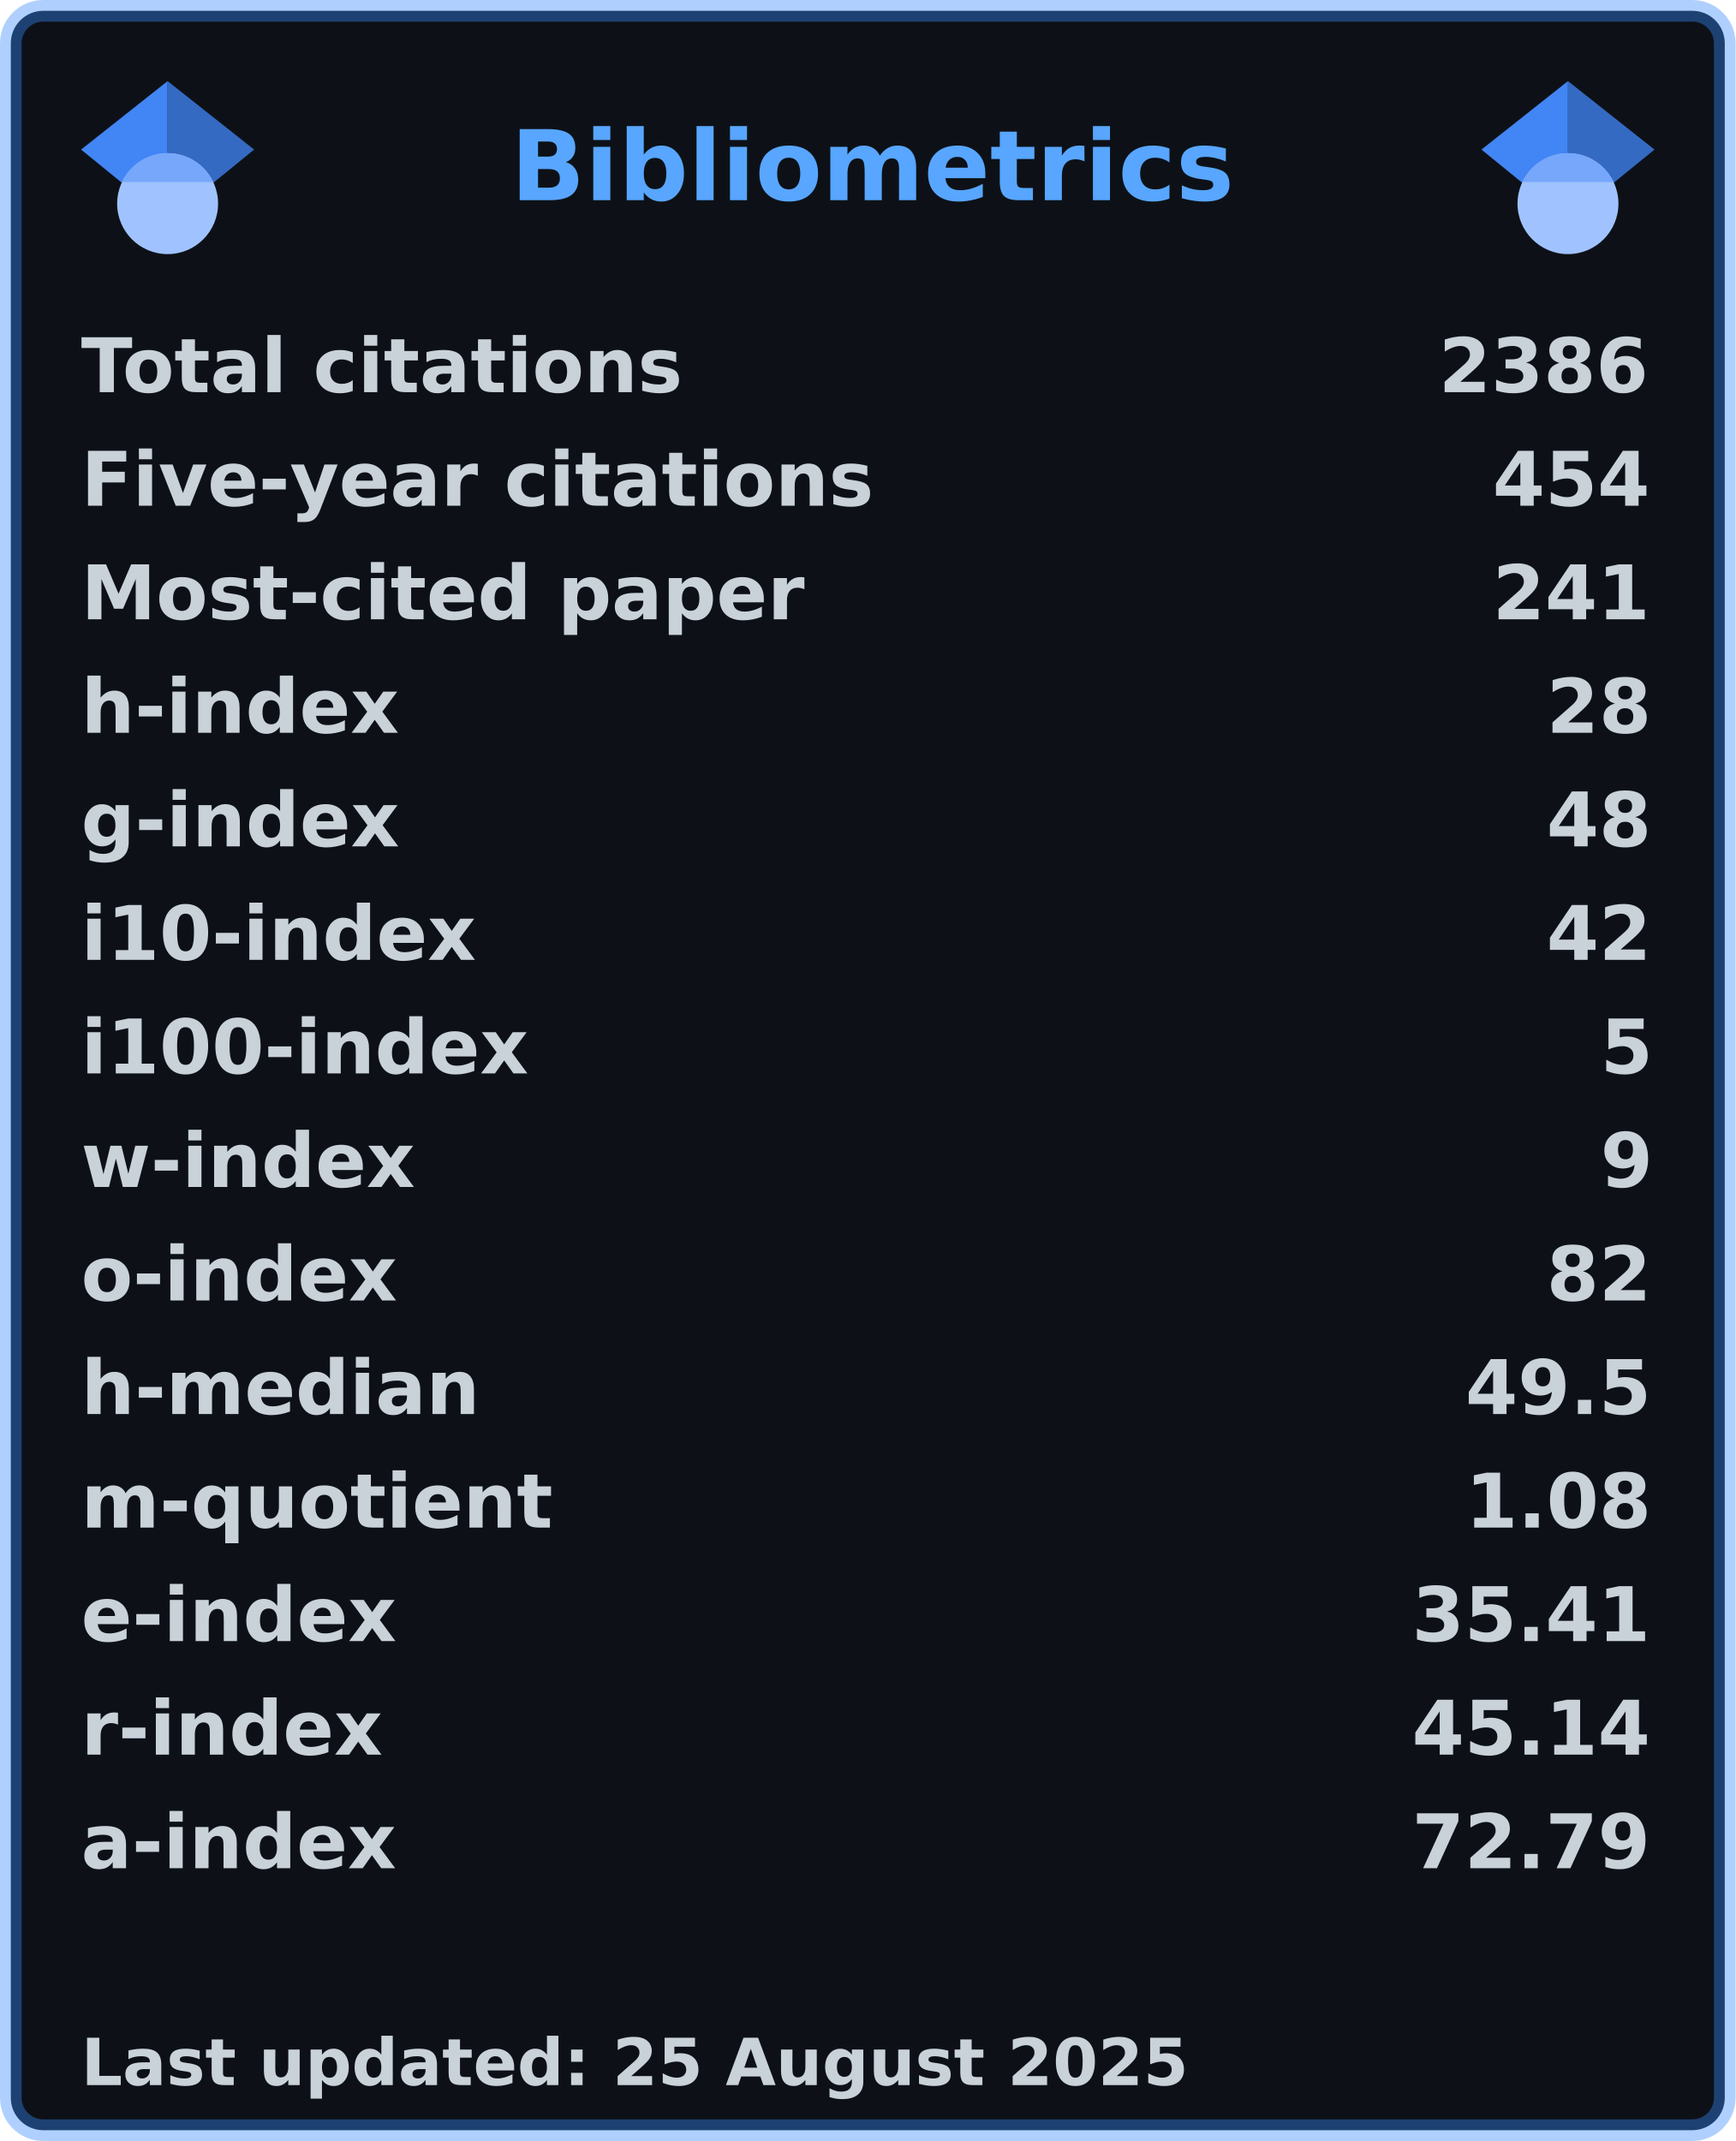
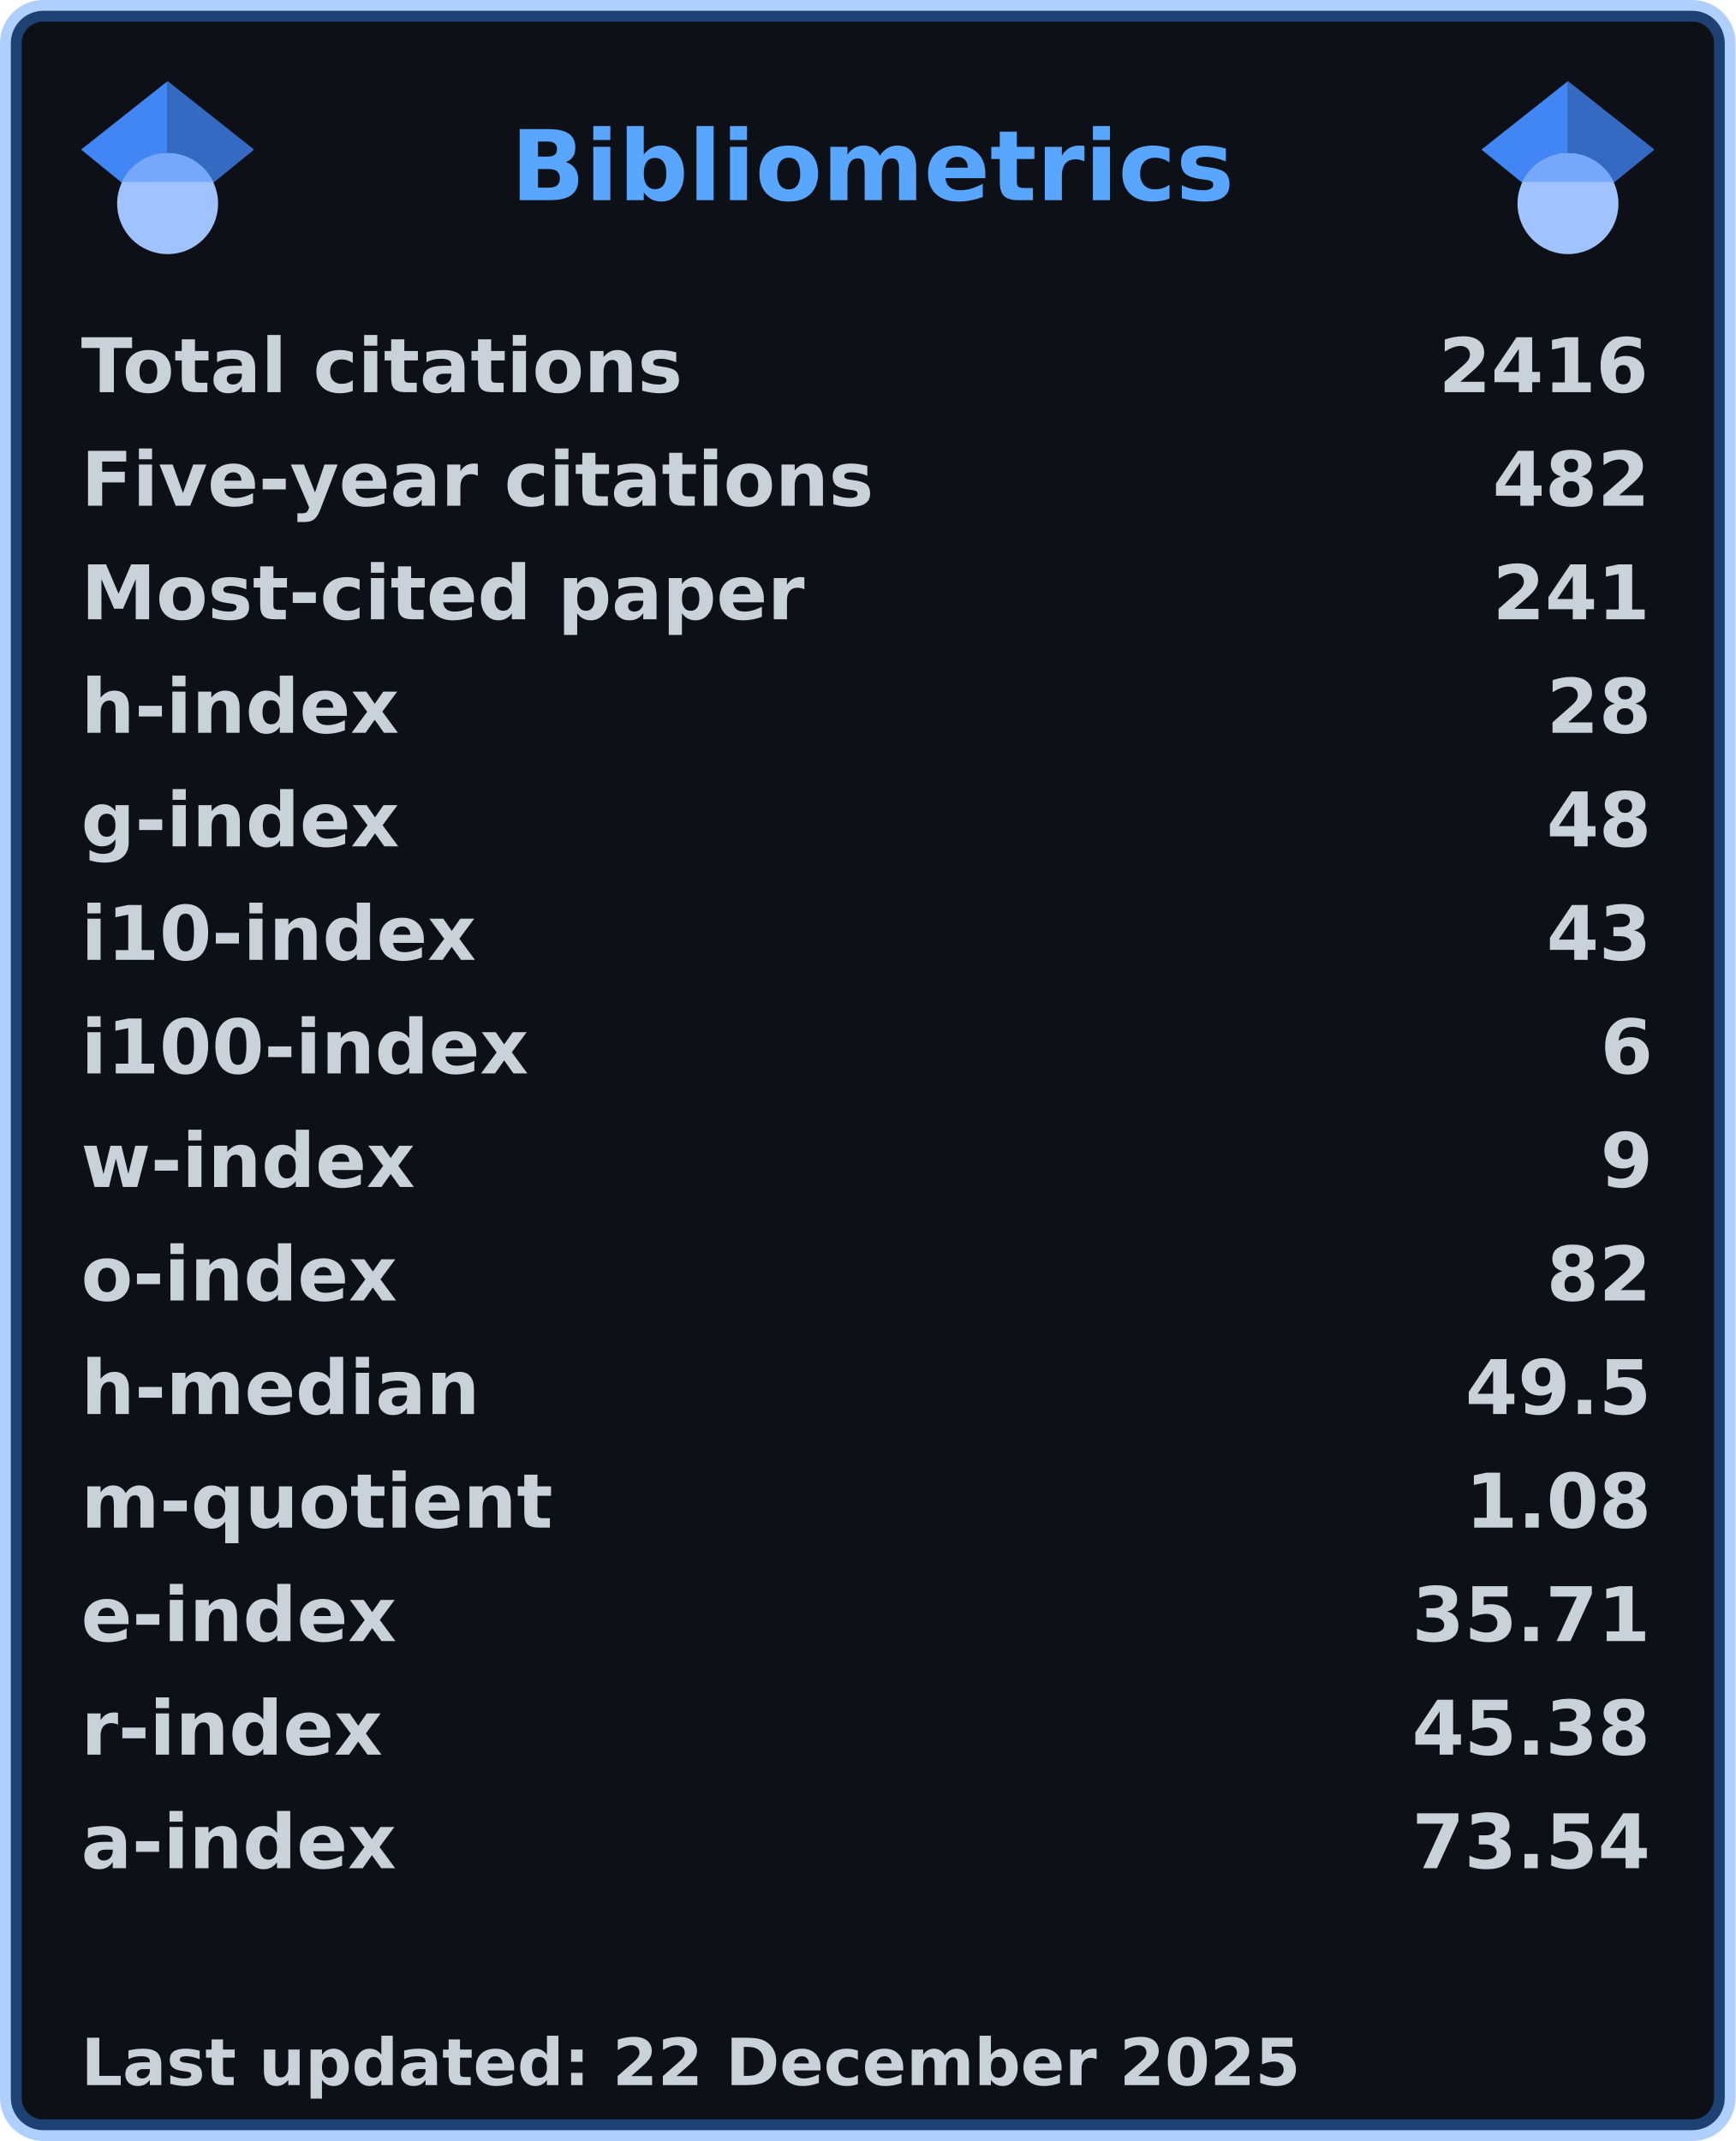
<svg xmlns="http://www.w3.org/2000/svg" width="321" height="396" viewBox="0 0 321 396" lang="en" xml:lang="en">
  <rect x="2" y="2" stroke-width="4" rx="6" width="317" height="392" stroke="rgba(56,139,253,0.4)" fill="#0d1117" />
  <g font-weight="600" font-size="110pt" font-family="Verdana,Geneva,DejaVu Sans,sans-serif" text-rendering="geometricPrecision">
    <text x="768" y="301" lengthAdjust="spacingAndGlyphs" textLength="1074" transform="scale(0.123)" fill="#58a6ff">Bibliometrics</text>
    <g fill="#c9d1d9">
      <g transform="translate(15, 60)">
        <g transform="scale(0.095)">
          <text lengthAdjust="spacingAndGlyphs" textLength="1170" x="0" y="132">Total citations</text>
-           <text lengthAdjust="spacingAndGlyphs" textLength="420" x="2643" y="132">2386</text>
+           <text lengthAdjust="spacingAndGlyphs" textLength="420" x="2643" y="132">2416</text>
        </g>
      </g>
      <g transform="translate(15, 81)">
        <g transform="scale(0.095)">
          <text lengthAdjust="spacingAndGlyphs" textLength="1524" x="0" y="132">Five-year citations</text>
-           <text lengthAdjust="spacingAndGlyphs" textLength="315" x="2748" y="132">454</text>
+           <text lengthAdjust="spacingAndGlyphs" textLength="315" x="2748" y="132">482</text>
        </g>
      </g>
      <g transform="translate(15, 102)">
        <g transform="scale(0.095)">
          <text lengthAdjust="spacingAndGlyphs" textLength="1395" x="0" y="132">Most-cited paper</text>
          <text lengthAdjust="spacingAndGlyphs" textLength="315" x="2748" y="132">241</text>
        </g>
      </g>
      <g transform="translate(15, 123)">
        <g transform="scale(0.095)">
          <text lengthAdjust="spacingAndGlyphs" textLength="621" x="0" y="132">h-index</text>
          <text lengthAdjust="spacingAndGlyphs" textLength="210" x="2853" y="132">28</text>
        </g>
      </g>
      <g transform="translate(15, 144)">
        <g transform="scale(0.095)">
          <text lengthAdjust="spacingAndGlyphs" textLength="621" x="0" y="132">g-index</text>
          <text lengthAdjust="spacingAndGlyphs" textLength="210" x="2853" y="132">48</text>
        </g>
      </g>
      <g transform="translate(15, 165)">
        <g transform="scale(0.095)">
          <text lengthAdjust="spacingAndGlyphs" textLength="772" x="0" y="132">i10-index</text>
-           <text lengthAdjust="spacingAndGlyphs" textLength="210" x="2853" y="132">42</text>
+           <text lengthAdjust="spacingAndGlyphs" textLength="210" x="2853" y="132">43</text>
        </g>
      </g>
      <g transform="translate(15, 186)">
        <g transform="scale(0.095)">
          <text lengthAdjust="spacingAndGlyphs" textLength="878" x="0" y="132">i100-index</text>
-           <text lengthAdjust="spacingAndGlyphs" textLength="105" x="2958" y="132">5</text>
+           <text lengthAdjust="spacingAndGlyphs" textLength="105" x="2958" y="132">6</text>
        </g>
      </g>
      <g transform="translate(15, 207)">
        <g transform="scale(0.095)">
          <text lengthAdjust="spacingAndGlyphs" textLength="651" x="0" y="132">w-index</text>
          <text lengthAdjust="spacingAndGlyphs" textLength="105" x="2958" y="132">9</text>
        </g>
      </g>
      <g transform="translate(15, 228)">
        <g transform="scale(0.095)">
          <text lengthAdjust="spacingAndGlyphs" textLength="618" x="0" y="132">o-index</text>
          <text lengthAdjust="spacingAndGlyphs" textLength="210" x="2853" y="132">82</text>
        </g>
      </g>
      <g transform="translate(15, 249)">
        <g transform="scale(0.095)">
          <text lengthAdjust="spacingAndGlyphs" textLength="784" x="0" y="132">h-median</text>
          <text lengthAdjust="spacingAndGlyphs" textLength="368" x="2695" y="132">49.5</text>
        </g>
      </g>
      <g transform="translate(15, 270)">
        <g transform="scale(0.095)">
          <text lengthAdjust="spacingAndGlyphs" textLength="914" x="0" y="132">m-quotient</text>
          <text lengthAdjust="spacingAndGlyphs" textLength="368" x="2695" y="132">1.08</text>
        </g>
      </g>
      <g transform="translate(15, 291)">
        <g transform="scale(0.095)">
          <text lengthAdjust="spacingAndGlyphs" textLength="618" x="0" y="132">e-index</text>
-           <text lengthAdjust="spacingAndGlyphs" textLength="472" x="2591" y="132">35.41</text>
+           <text lengthAdjust="spacingAndGlyphs" textLength="472" x="2591" y="132">35.71</text>
        </g>
      </g>
      <g transform="translate(15, 312)">
        <g transform="scale(0.095)">
          <text lengthAdjust="spacingAndGlyphs" textLength="584" x="0" y="132">r-index</text>
-           <text lengthAdjust="spacingAndGlyphs" textLength="472" x="2591" y="132">45.14</text>
+           <text lengthAdjust="spacingAndGlyphs" textLength="472" x="2591" y="132">45.38</text>
        </g>
      </g>
      <g transform="translate(15, 333)">
        <g transform="scale(0.095)">
          <text lengthAdjust="spacingAndGlyphs" textLength="616" x="0" y="132">a-index</text>
-           <text lengthAdjust="spacingAndGlyphs" textLength="472" x="2591" y="132">72.79</text>
+           <text lengthAdjust="spacingAndGlyphs" textLength="472" x="2591" y="132">73.54</text>
        </g>
      </g>
      <g transform="translate(15, 375)">
        <g transform="scale(0.082)">
-           <text lengthAdjust="spacingAndGlyphs" textLength="2496" x="0" y="130">Last updated: 25 August 2025</text>
+           <text lengthAdjust="spacingAndGlyphs" textLength="2775" x="0" y="130">Last updated: 22 December 2025</text>
        </g>
      </g>
      <svg x="15" y="15" width="32" height="32" viewBox="0 0 512 512">
        <path fill="#4285f4" d="M256 411.12L0 202.667 256 0z" />
        <path fill="#356ac3" d="M256 411.12l256-208.453L256 0z" />
        <circle fill="#a0c3ff" cx="256" cy="362.667" r="149.333" />
        <path fill="#76a7fa" d="M121.037 298.667c23.968-50.453 75.392-85.334 134.963-85.334s110.995 34.881 134.963 85.334H121.037z" />
      </svg>
      <svg x="274" y="15" width="32" height="32" viewBox="0 0 512 512">
        <path fill="#4285f4" d="M256 411.12L0 202.667 256 0z" />
        <path fill="#356ac3" d="M256 411.12l256-208.453L256 0z" />
        <circle fill="#a0c3ff" cx="256" cy="362.667" r="149.333" />
        <path fill="#76a7fa" d="M121.037 298.667c23.968-50.453 75.392-85.334 134.963-85.334s110.995 34.881 134.963 85.334H121.037z" />
      </svg>
    </g>
  </g>
</svg>
